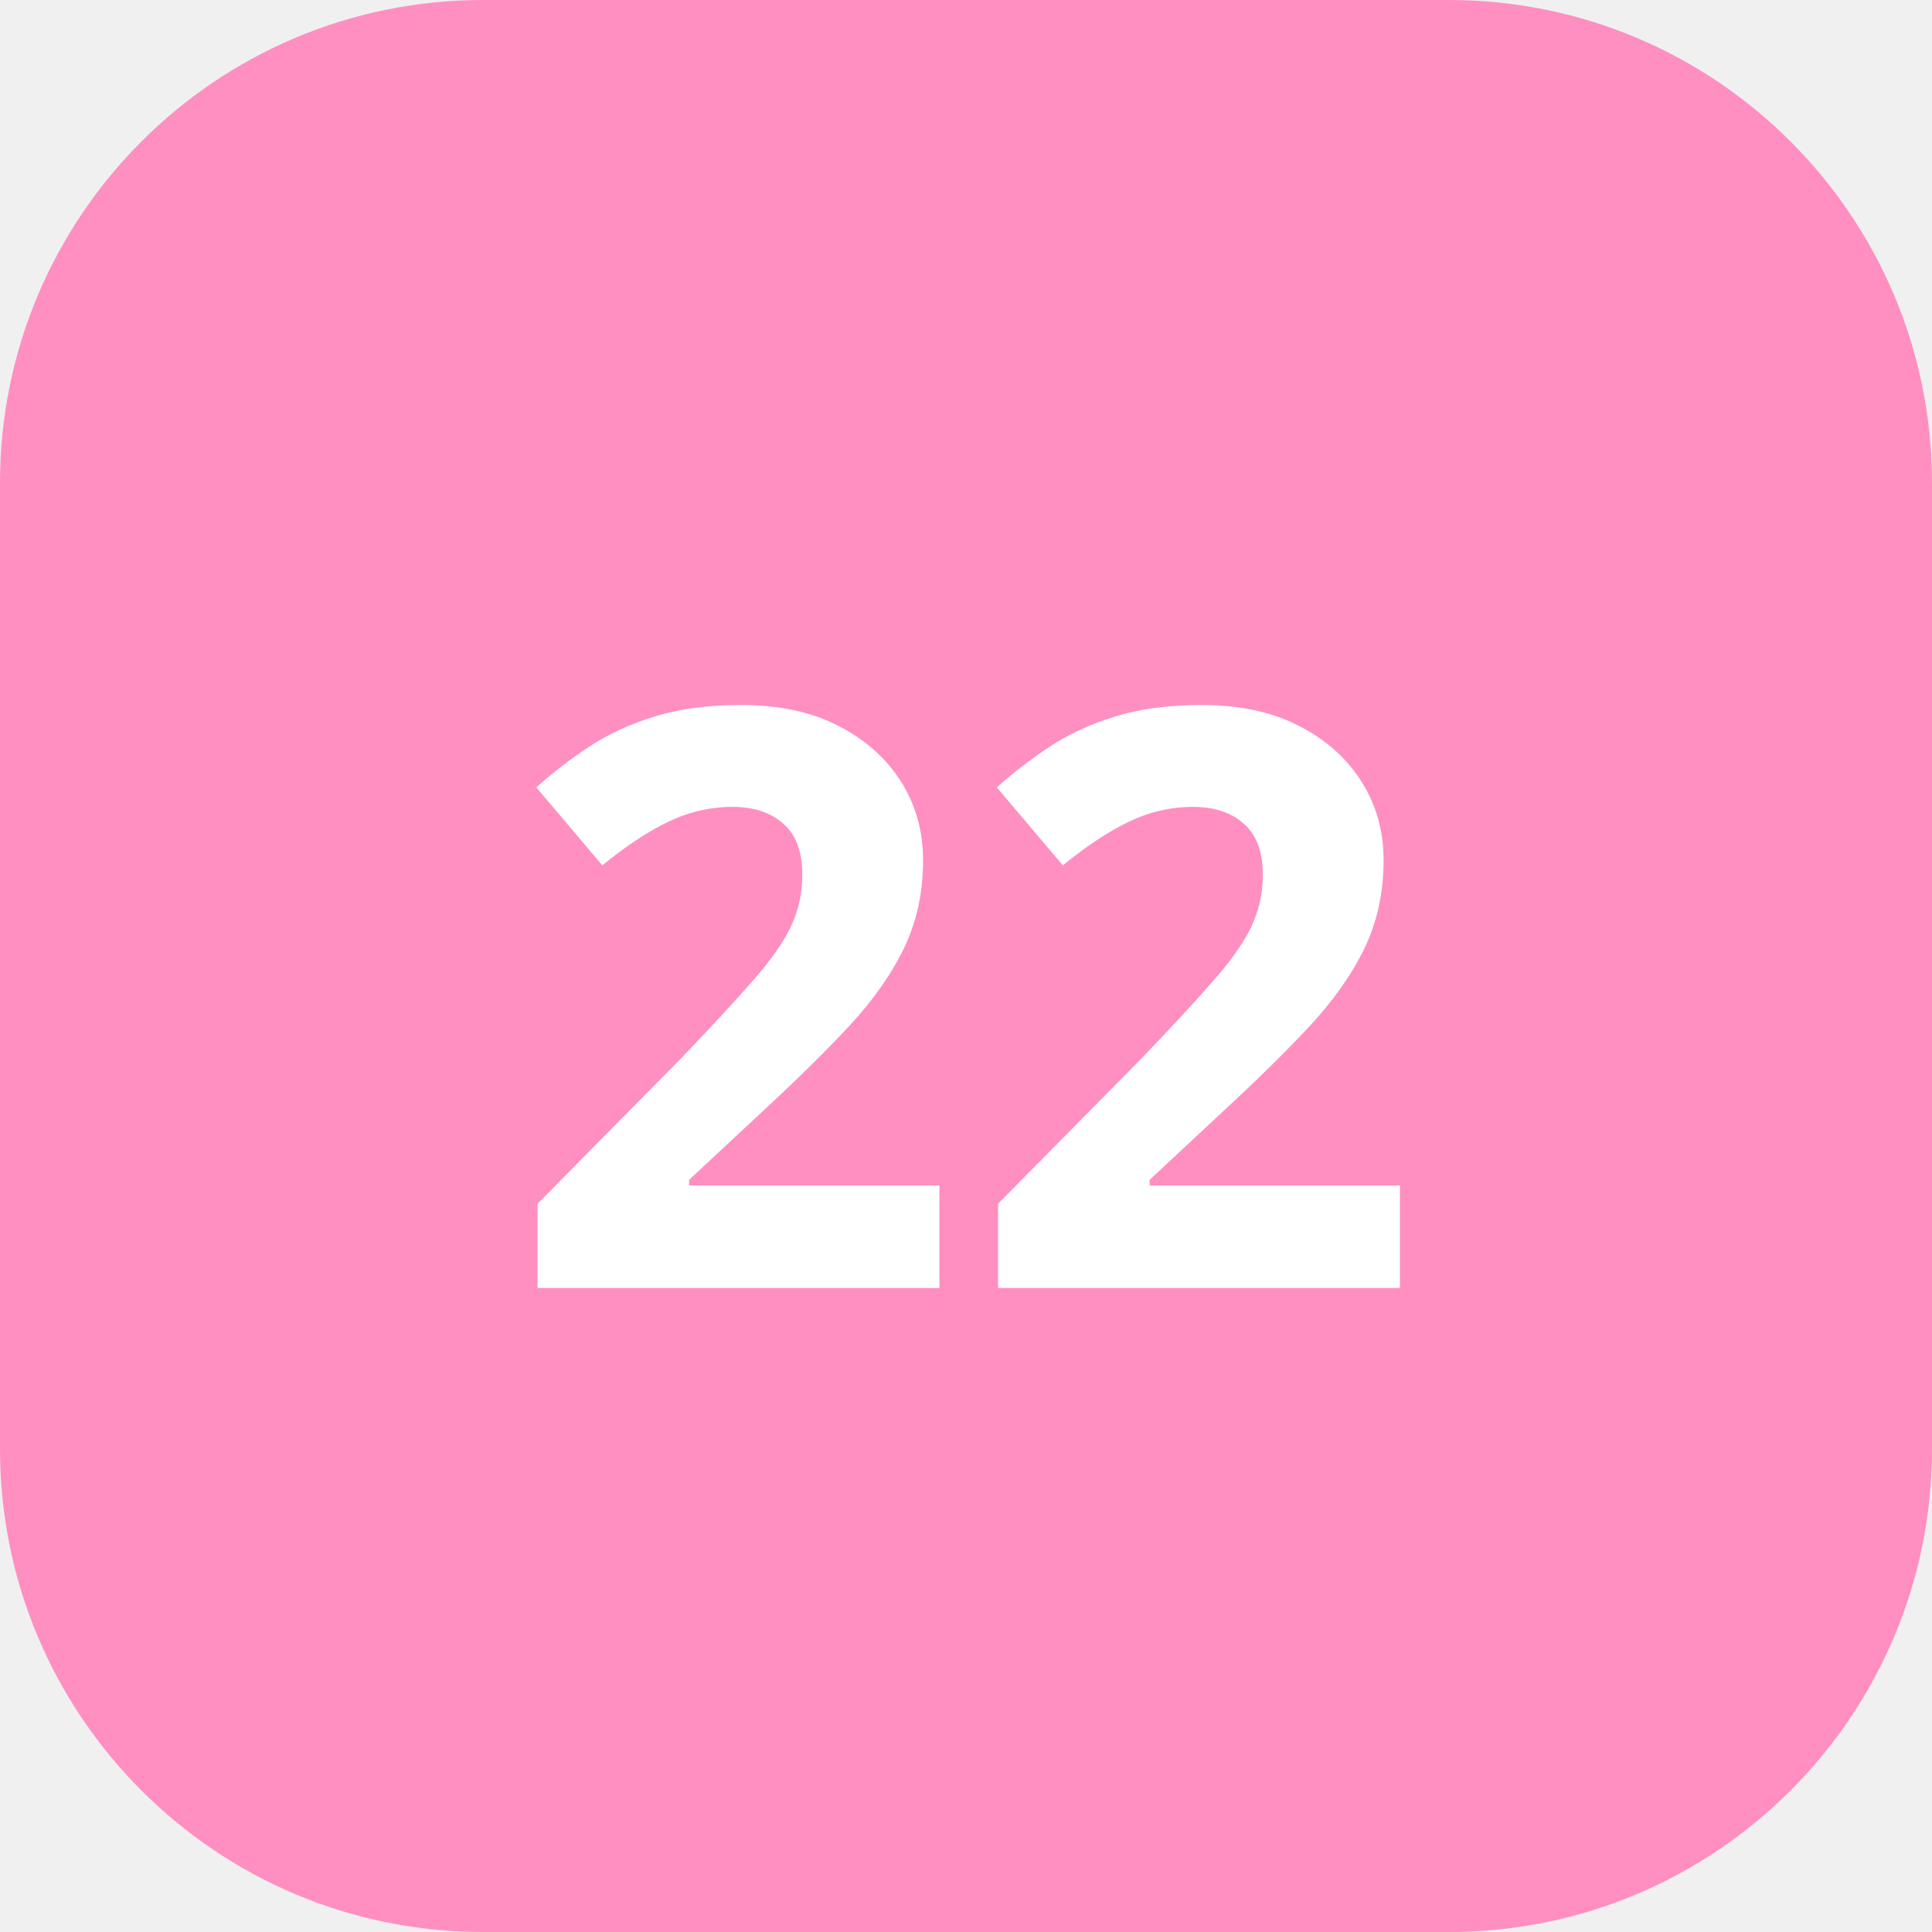
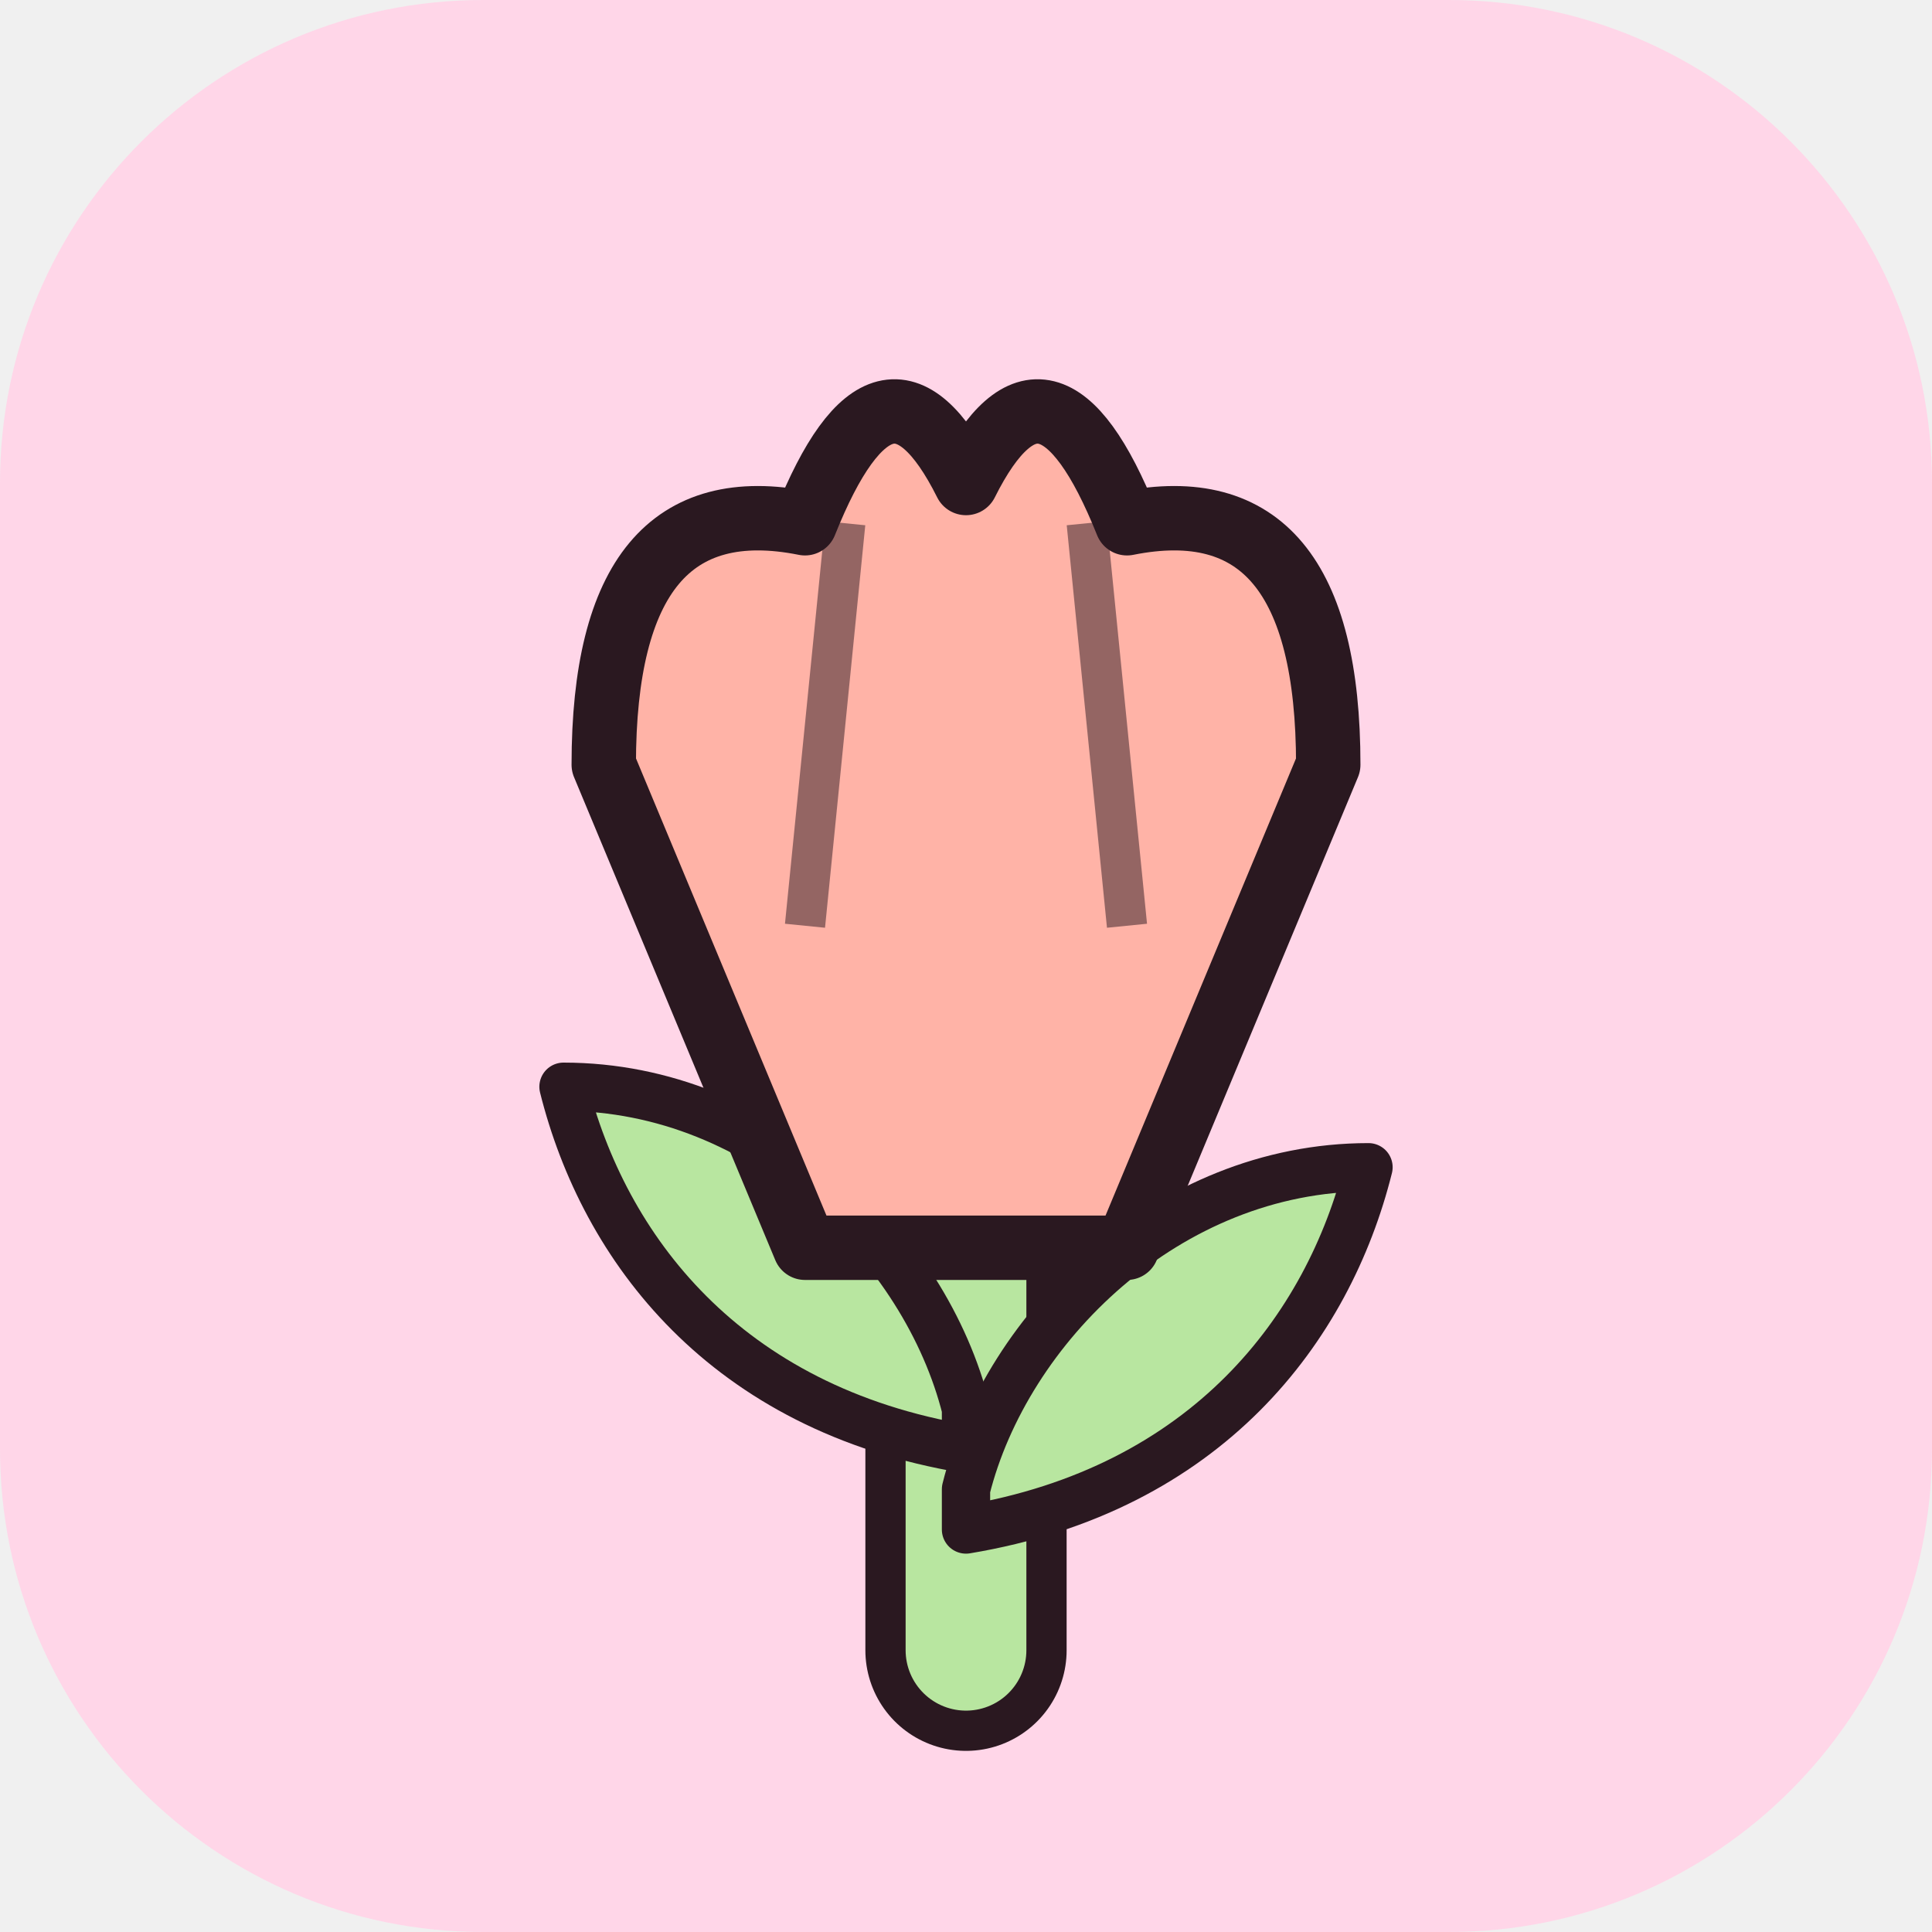
<svg xmlns="http://www.w3.org/2000/svg" width="48" height="48" viewBox="0 0 48 48">
-   <rect width="48" height="48" rx="12" fill="#ff8fc0" />
-   <text x="24" y="32" text-anchor="middle" font-family="sans-serif" font-size="20" font-weight="bold" fill="#ffffff">22</text>
+   <rect width="48" height="48" rx="12" fill="#ffd6e8" />
+   <path d="M24 27 L24 41" stroke="#2a1820" stroke-width="5" stroke-linecap="round" />
+   <path d="M24 27 L24 41" stroke="#b8e6a0" stroke-width="3" stroke-linecap="round" />
+   <path d="M24 36 C18 35 15 31 14 27 C19 27 23 31 24 35 Z" fill="#b8e6a0" stroke="#2a1820" stroke-width="1.2" stroke-linejoin="round" />
+   <path d="M24 38 C30 37 33 33 34 29 C29 29 25 33 24 37 Z" fill="#b8e6a0" stroke="#2a1820" stroke-width="1.2" stroke-linejoin="round" />
+   <path d="M20 31 L15 19 Q15 12 20 13 Q22 8 24 12 Q26 8 28 13 Q33 12 33 19 L28 31 Z" fill="#ffb3a7" stroke="#2a1820" stroke-width="1.6" stroke-linejoin="round" />
+   <path d="M21 13 L20 23" fill="none" stroke="#2a1820" stroke-width="1" opacity="0.5" />
+   <path d="M27 13 L28 23" fill="none" stroke="#2a1820" stroke-width="1" opacity="0.5" />
</svg>
